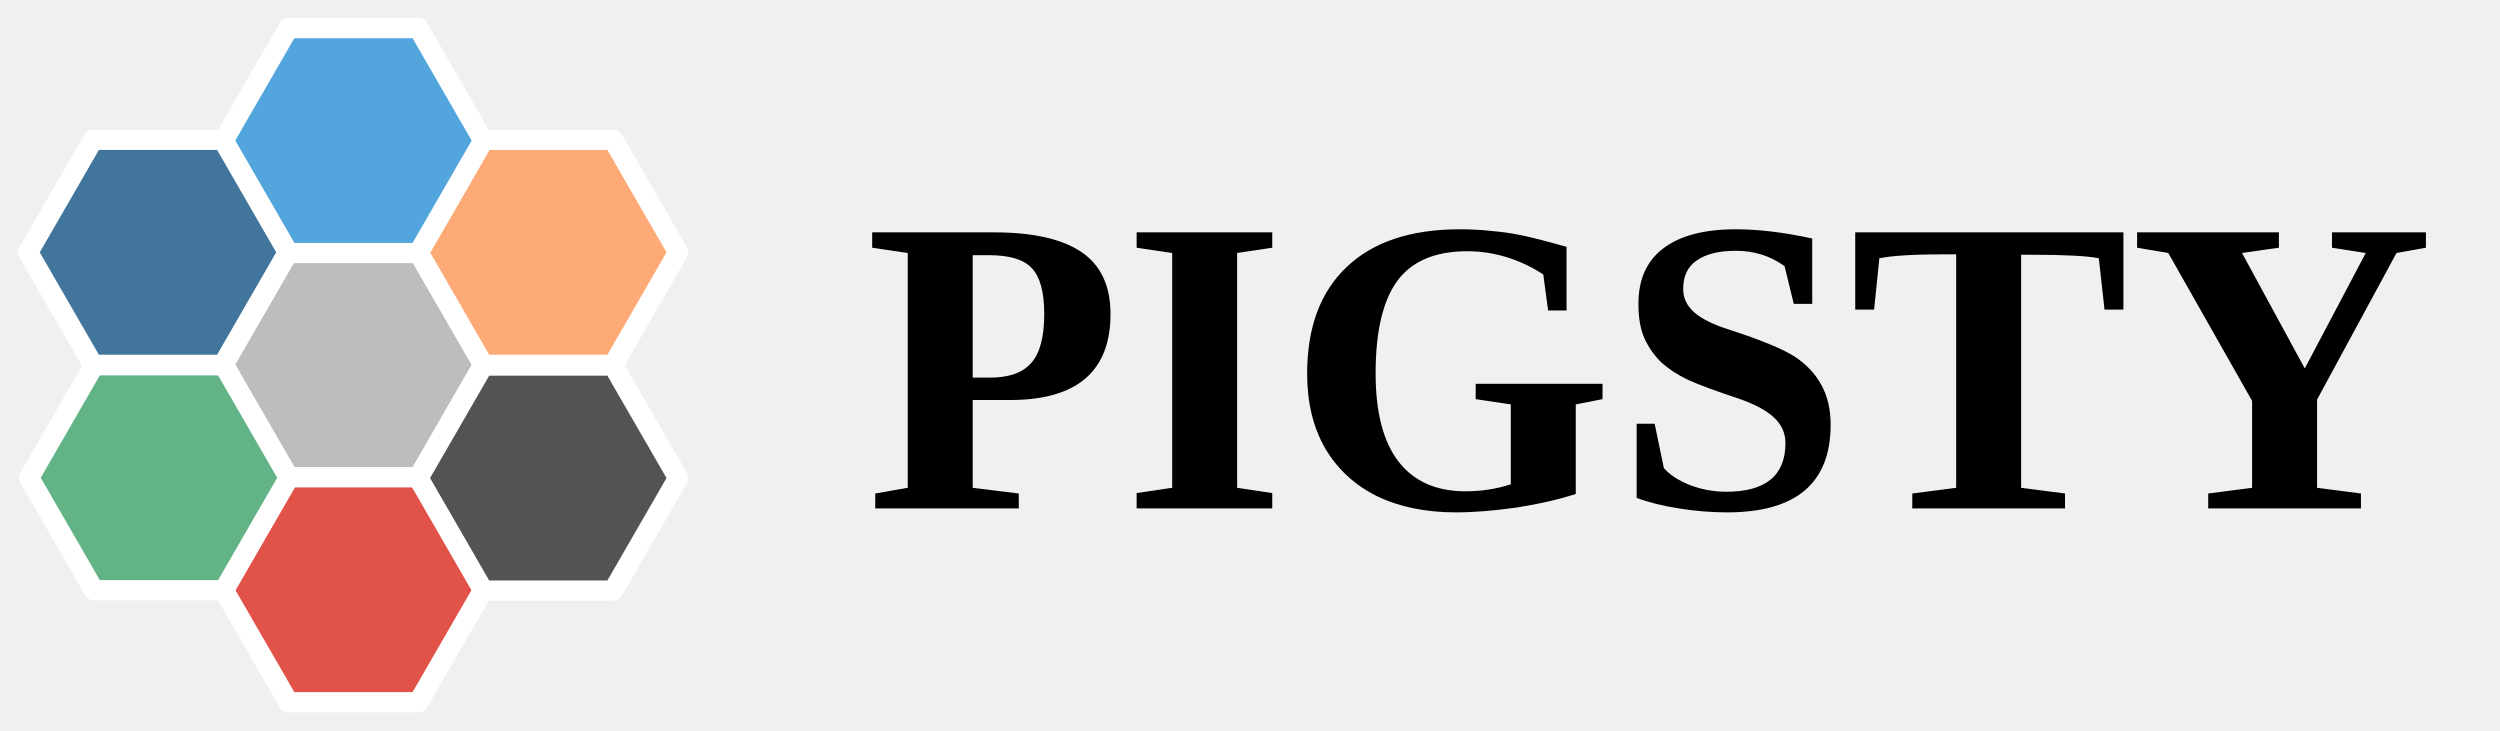
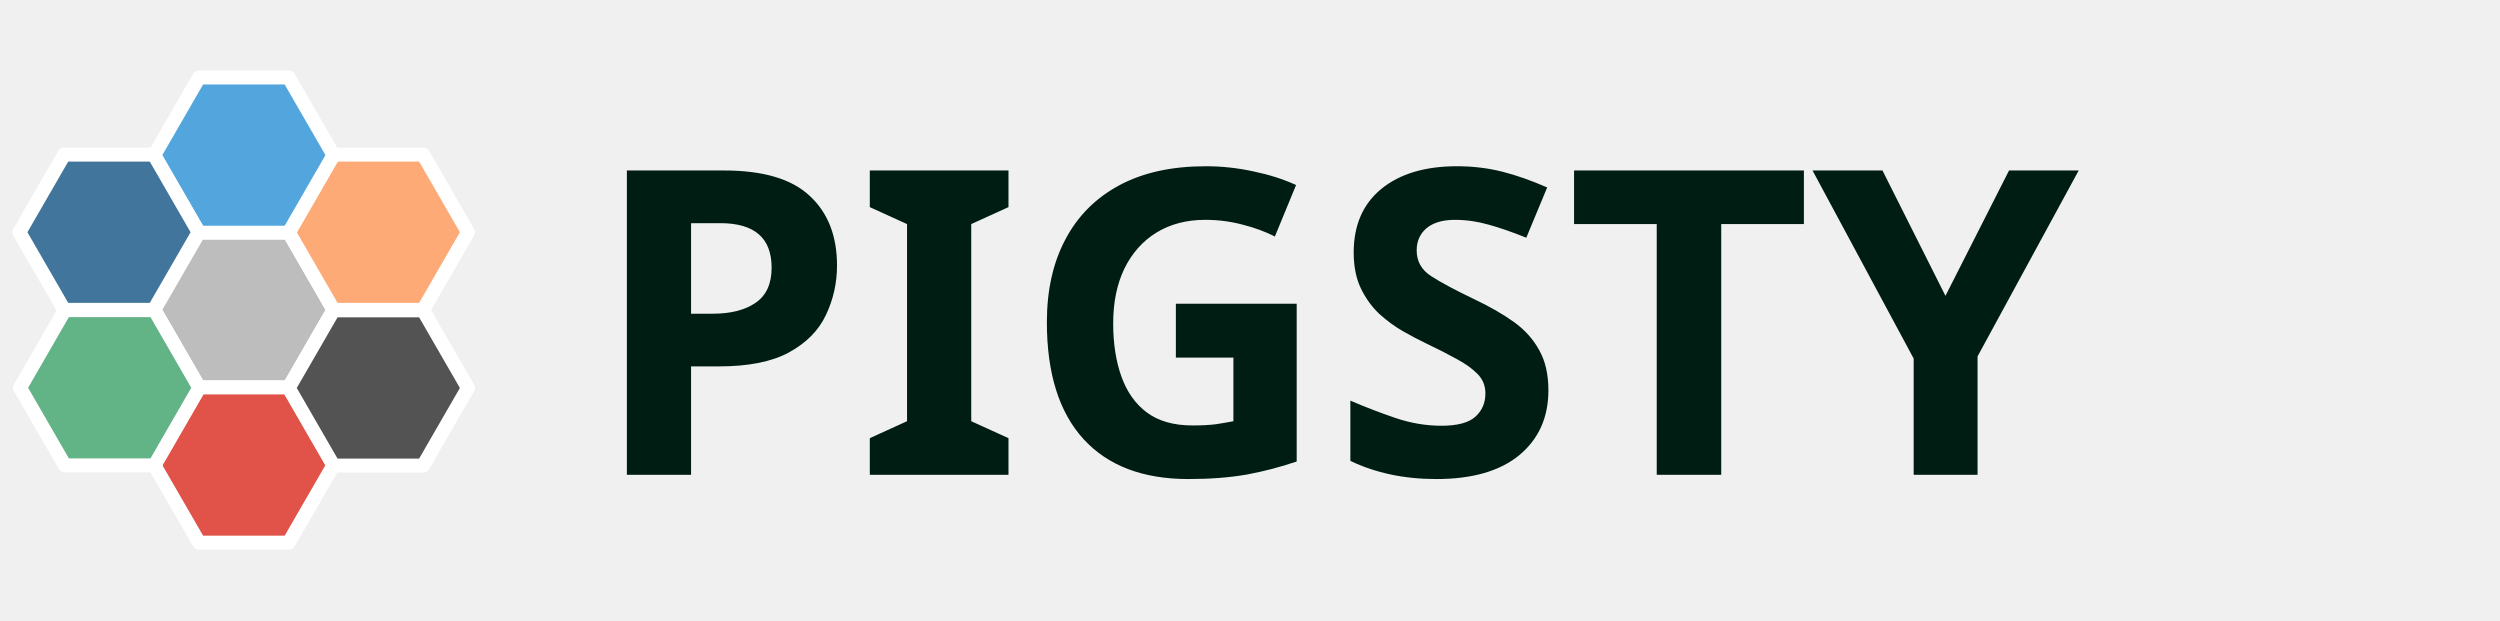
- <svg xmlns="http://www.w3.org/2000/svg" version="1.1" viewBox="-1 -1 89 26" width="89" height="26">
+ <svg xmlns="http://www.w3.org/2000/svg" version="1.1" viewBox="-1 -4 129 32" width="129" height="32">
  <defs />
-   <g id="Pigsty_Logo_1" fill-opacity="1" stroke-opacity="1" stroke="none" fill="none" stroke-dasharray="none">
-     <g id="Pigsty_Logo_1_图层_2">
-       <g id="Group_20">
+   <g id="pigsty-logo-text-light" fill-opacity="1" stroke-opacity="1" stroke="none" fill="none" stroke-dasharray="none">
+     <g id="pigsty-logo-text-light_layer">
+       <g id="Group_25">
        <g id="Group_17">
          <g id="Graphic_15">
-             <path d="M 6.959 11.983 L 9.271 7.978 L 13.895 7.978 L 16.207 11.983 L 13.895 15.987 L 9.271 15.987 Z" fill="#bbb" fill-opacity=".953" />
-             <path d="M 6.959 11.983 L 9.271 7.978 L 13.895 7.978 L 16.207 11.983 L 13.895 15.987 L 9.271 15.987 Z" stroke="white" stroke-linecap="round" stroke-linejoin="round" stroke-width=".719" />
+             <path d="M 6.96 11.983 L 9.273 7.978 L 13.897 7.978 L 16.209 11.983 L 13.897 15.987 L 9.273 15.987 Z" fill="#bbb" fill-opacity=".953" />
+             <path d="M 6.96 11.983 L 9.273 7.978 L 13.897 7.978 L 16.209 11.983 L 13.897 15.987 L 9.273 15.987 Z" stroke="white" stroke-linecap="round" stroke-linejoin="round" stroke-width=".719" />
          </g>
          <g id="Graphic_14">
-             <path d="M 6.959 19.996 L 9.271 15.991 L 13.895 15.991 L 16.207 19.996 L 13.895 24 L 9.271 24 Z" fill="#de372c" fill-opacity=".855" />
-             <path d="M 6.959 19.996 L 9.271 15.991 L 13.895 15.991 L 16.207 19.996 L 13.895 24 L 9.271 24 Z" stroke="white" stroke-linecap="round" stroke-linejoin="round" stroke-width=".719" />
+             <path d="M 6.96 19.996 L 9.273 15.991 L 13.897 15.991 L 16.209 19.996 L 13.897 24 L 9.273 24 Z" fill="#de372c" fill-opacity=".855" />
+             <path d="M 6.96 19.996 L 9.273 15.991 L 13.897 15.991 L 16.209 19.996 L 13.897 24 L 9.273 24 Z" stroke="white" stroke-linecap="round" stroke-linejoin="round" stroke-width=".719" />
          </g>
          <g id="Graphic_13">
-             <path d="M 13.895 16.019 L 16.207 12.015 L 20.831 12.015 L 23.143 16.019 L 20.831 20.024 L 16.207 20.024 Z" fill="#424242" fill-opacity=".902" />
-             <path d="M 13.895 16.019 L 16.207 12.015 L 20.831 12.015 L 23.143 16.019 L 20.831 20.024 L 16.207 20.024 Z" stroke="white" stroke-linecap="round" stroke-linejoin="round" stroke-width=".719" />
+             <path d="M 13.897 16.019 L 16.21 12.015 L 20.834 12.015 L 23.146 16.019 L 20.834 20.024 L 16.21 20.024 Z" fill="#424242" fill-opacity=".902" />
+             <path d="M 13.897 16.019 L 16.21 12.015 L 20.834 12.015 L 23.146 16.019 L 20.834 20.024 L 16.21 20.024 Z" stroke="white" stroke-linecap="round" stroke-linejoin="round" stroke-width=".719" />
          </g>
          <g id="Graphic_12">
-             <path d="M 13.895 7.983 L 16.207 3.979 L 20.831 3.979 L 23.143 7.983 L 20.831 11.988 L 16.207 11.988 Z" fill="#ffa269" fill-opacity=".898" />
-             <path d="M 13.895 7.983 L 16.207 3.979 L 20.831 3.979 L 23.143 7.983 L 20.831 11.988 L 16.207 11.988 Z" stroke="white" stroke-linecap="round" stroke-linejoin="round" stroke-width=".719" />
+             <path d="M 13.897 7.983 L 16.21 3.979 L 20.834 3.979 L 23.146 7.983 L 20.834 11.988 L 16.21 11.988 Z" fill="#ffa269" fill-opacity=".898" />
+             <path d="M 13.897 7.983 L 16.21 3.979 L 20.834 3.979 L 23.146 7.983 L 20.834 11.988 L 16.21 11.988 Z" stroke="white" stroke-linecap="round" stroke-linejoin="round" stroke-width=".719" />
          </g>
          <g id="Graphic_11">
-             <path d="M 6.959 4.004 L 9.271 0 L 13.895 0 L 16.207 4.004 L 13.895 8.009 L 9.271 8.009 Z" fill="#419edb" fill-opacity=".898" />
-             <path d="M 6.959 4.004 L 9.271 0 L 13.895 0 L 16.207 4.004 L 13.895 8.009 L 9.271 8.009 Z" stroke="white" stroke-linecap="round" stroke-linejoin="round" stroke-width=".719" />
+             <path d="M 6.96 4.004 L 9.273 0 L 13.897 0 L 16.209 4.004 L 13.897 8.009 L 9.273 8.009 Z" fill="#419edb" fill-opacity=".898" />
+             <path d="M 6.96 4.004 L 9.273 0 L 13.897 0 L 16.209 4.004 L 13.897 8.009 L 9.273 8.009 Z" stroke="white" stroke-linecap="round" stroke-linejoin="round" stroke-width=".719" />
          </g>
          <g id="Graphic_10">
-             <path d="M 0 7.983 L 2.312 3.979 L 6.936 3.979 L 9.248 7.983 L 6.936 11.988 L 2.312 11.988 Z" fill="#2f6793" fill-opacity=".9" />
-             <path d="M 0 7.983 L 2.312 3.979 L 6.936 3.979 L 9.248 7.983 L 6.936 11.988 L 2.312 11.988 Z" stroke="white" stroke-linecap="round" stroke-linejoin="round" stroke-width=".719" />
+             <path d="M -53290705e-22 7.983 L 2.312 3.979 L 6.937 3.979 L 9.249 7.983 L 6.937 11.988 L 2.312 11.988 Z" fill="#2f6793" fill-opacity=".9" />
+             <path d="M -53290705e-22 7.983 L 2.312 3.979 L 6.937 3.979 L 9.249 7.983 L 6.937 11.988 L 2.312 11.988 Z" stroke="white" stroke-linecap="round" stroke-linejoin="round" stroke-width=".719" />
          </g>
          <g id="Graphic_9">
-             <path d="M .035 16.008 L 2.347 12.004 L 6.971 12.004 L 9.283 16.008 L 6.971 20.013 L 2.347 20.013 Z" fill="#53ac79" fill-opacity=".9" />
-             <path d="M .035 16.008 L 2.347 12.004 L 6.971 12.004 L 9.283 16.008 L 6.971 20.013 L 2.347 20.013 Z" stroke="white" stroke-linecap="round" stroke-linejoin="round" stroke-width=".719" />
+             <path d="M .035 16.008 L 2.347 12.004 L 6.972 12.004 L 9.284 16.008 L 6.972 20.013 L 2.347 20.013 Z" fill="#53ac79" fill-opacity=".9" />
+             <path d="M .035 16.008 L 2.347 12.004 L 6.972 12.004 L 9.284 16.008 L 6.972 20.013 L 2.347 20.013 Z" stroke="white" stroke-linecap="round" stroke-linejoin="round" stroke-width=".719" />
          </g>
        </g>
-         <g id="Graphic_19">
-           <text transform="translate(29.8 1.1)" fill="black">
-             <tspan font-family="Alibaba PuHuiTi 3.0" font-weight="bold" font-size="15" fill="black" x="6103516e-13" y="16">PIGSTY</tspan>
+         <g id="Graphic_21">
+           <text transform="translate(27.38555 -3.5)" fill="#001d13">
+             <tspan font-family="Arial Black" font-weight="bold" font-size="22" fill="#001d13" x="1.976" y="24">PIGSTY</tspan>
          </text>
        </g>
      </g>
    </g>
  </g>
</svg>
